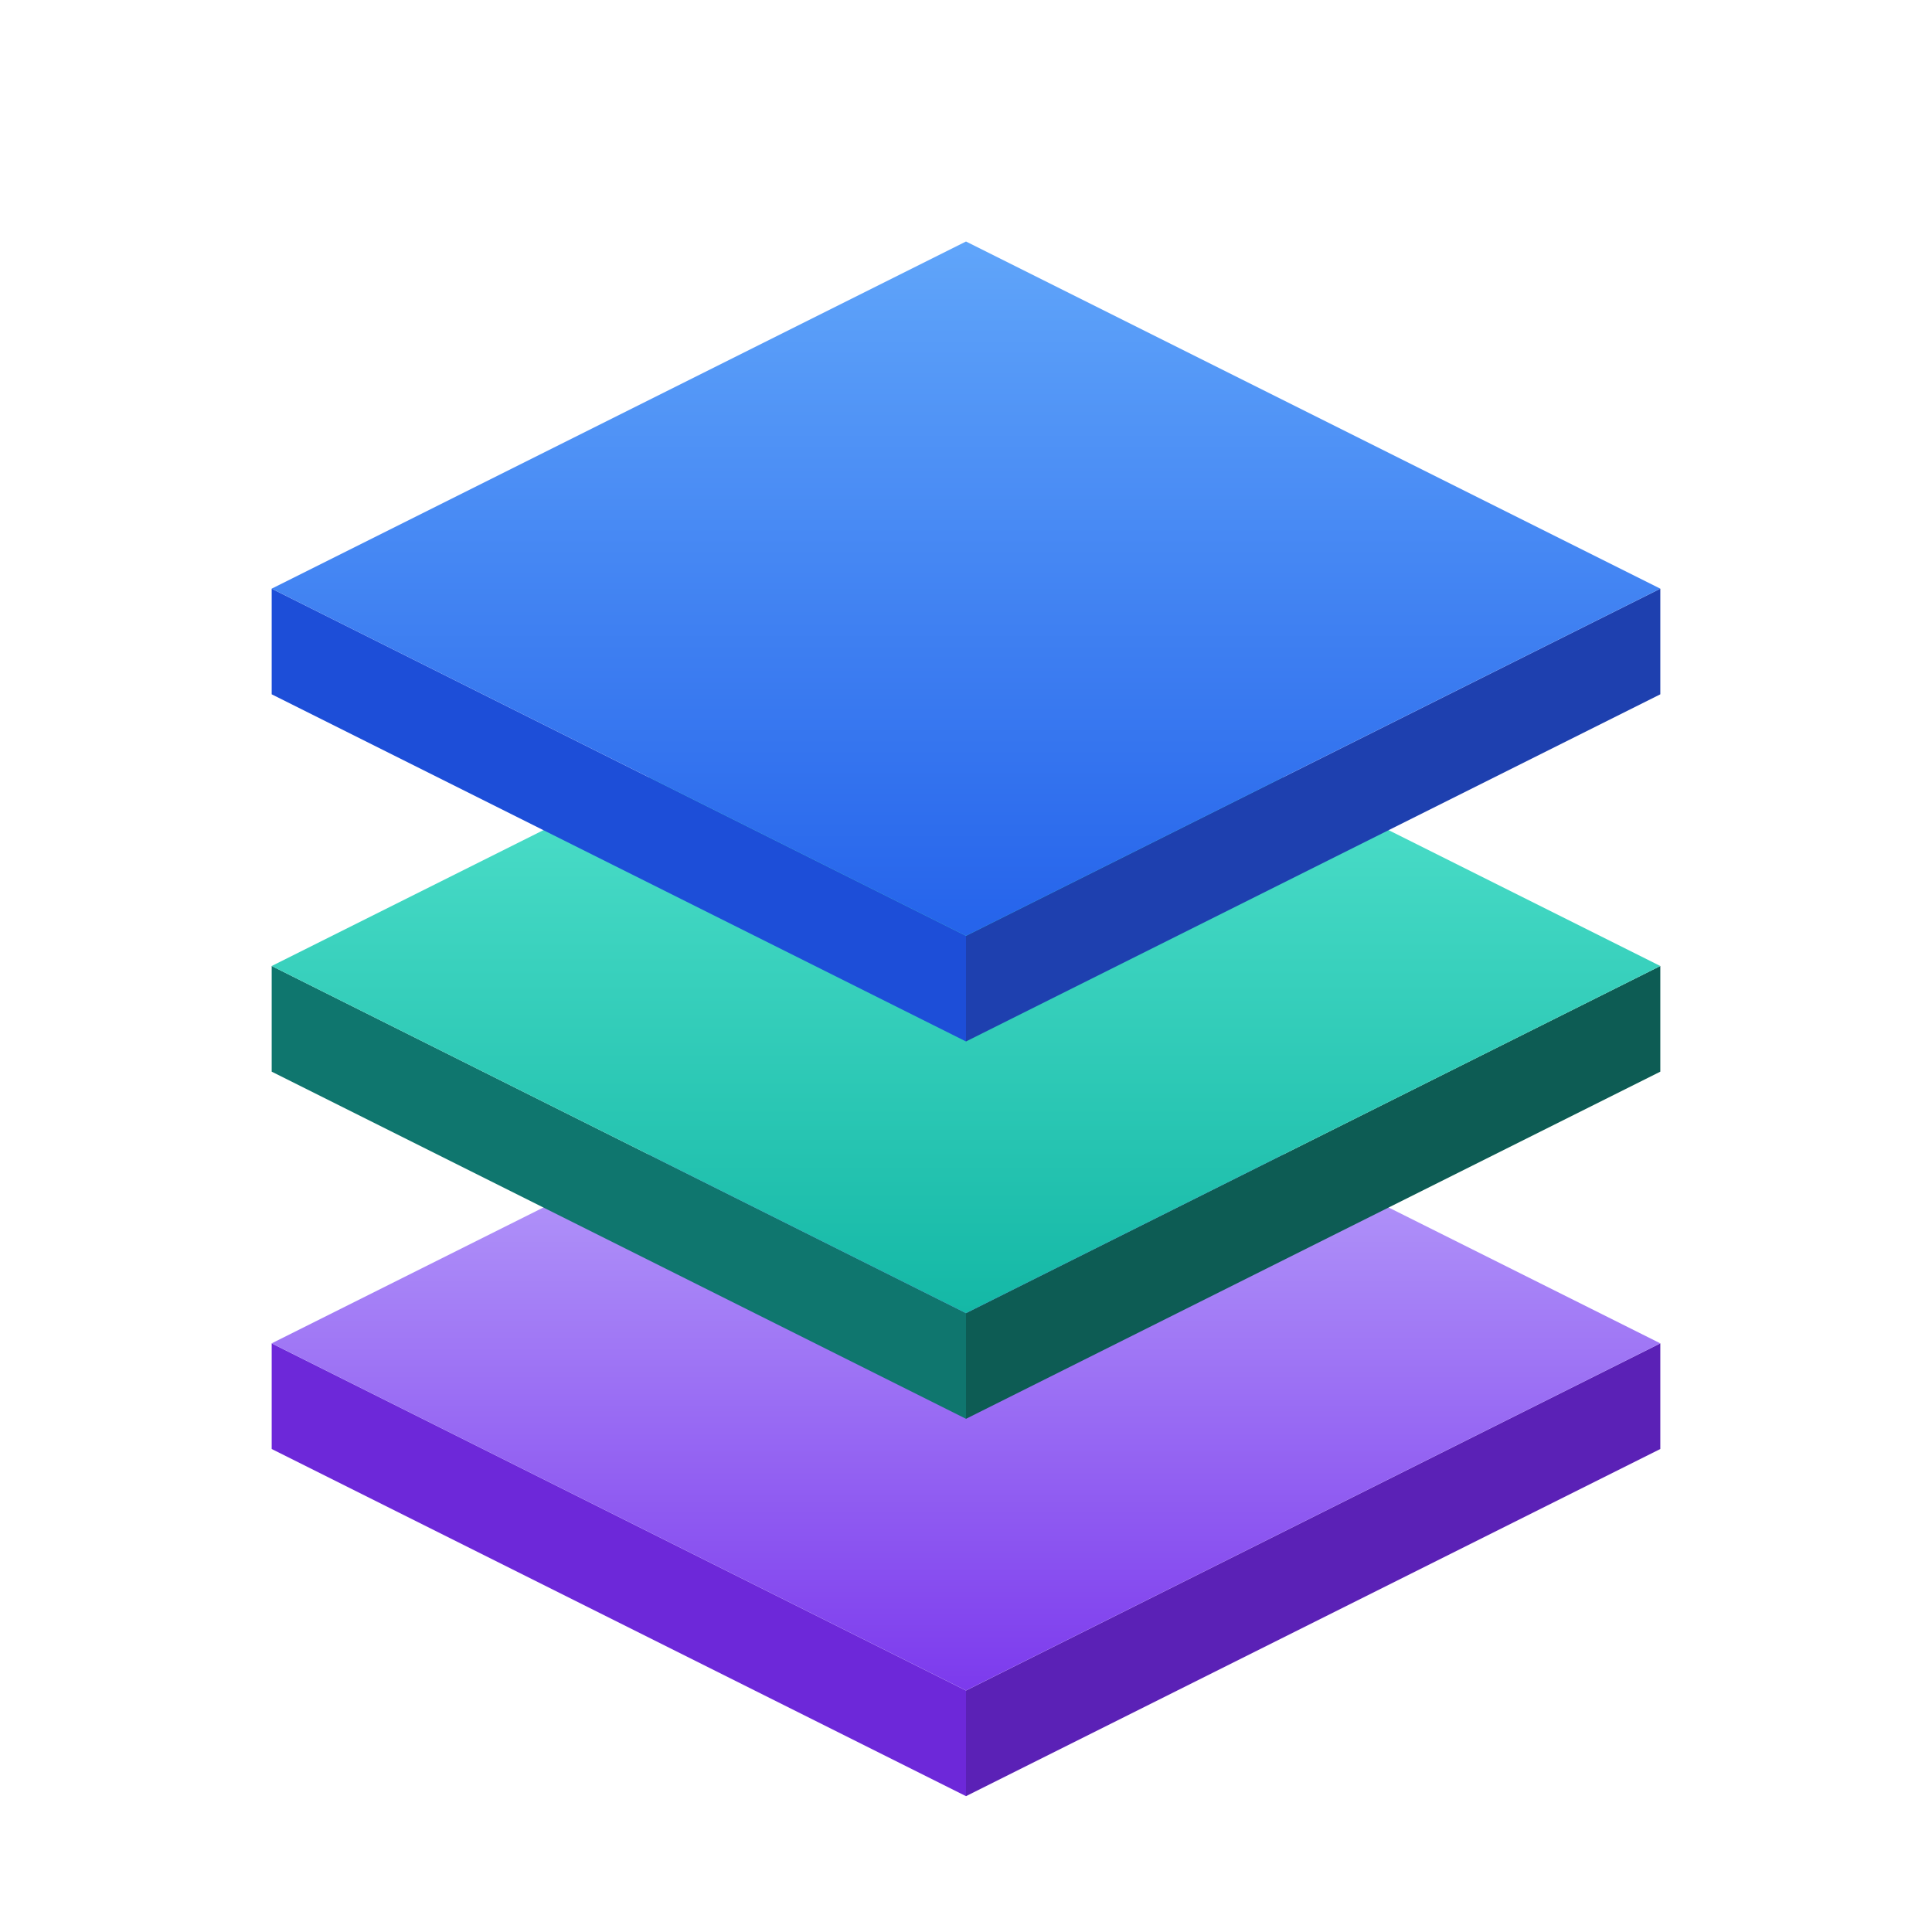
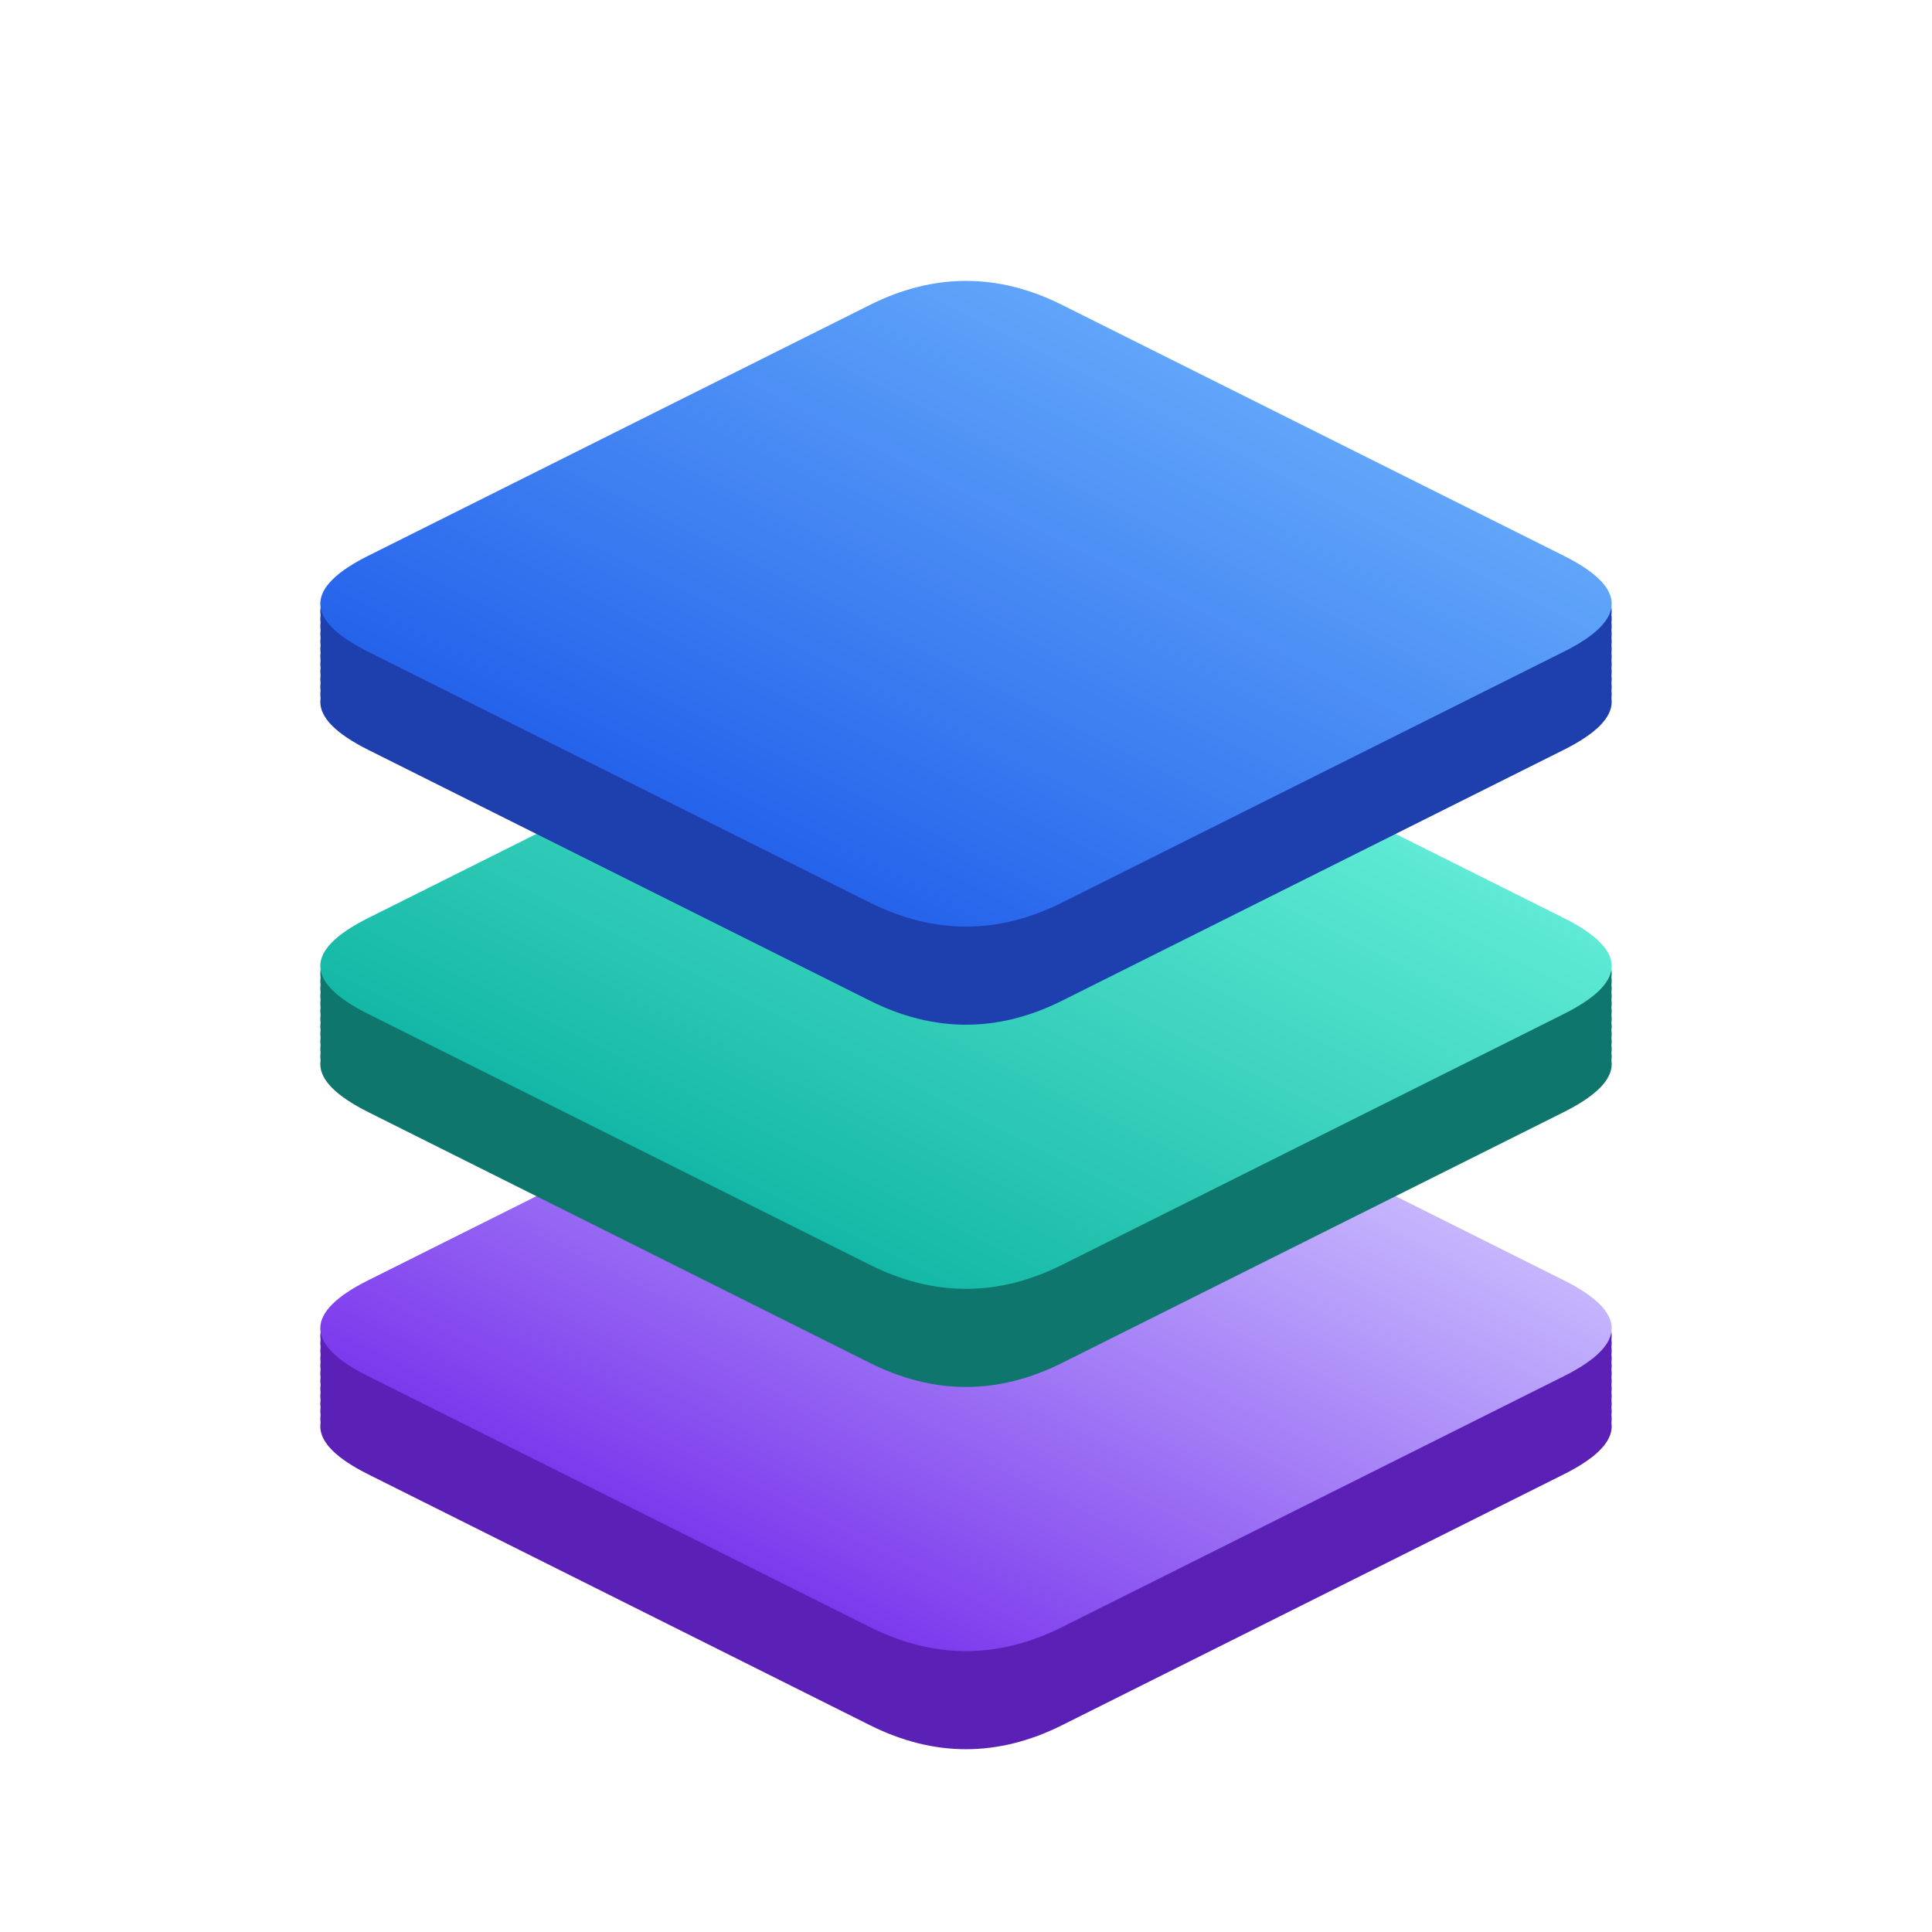
<svg xmlns="http://www.w3.org/2000/svg" width="256" height="256" viewBox="0 0 256 256" fill="none">
  <defs>
-     <linearGradient id="topFace" x1="128" y1="32" x2="128" y2="124" gradientUnits="userSpaceOnUse">
+     <path id="card" d="M -47 -65 L 47 -65 Q 65 -65 65 -47 L 65 47 Q 65 65 47 65 L -47 65 Q -65 65 -65 47 L -65 -47 Q -65 -65 -47 -65 Z" />
+     <linearGradient id="topFace" x1="0" y1="0" x2="0" y2="1">
      <stop offset="0" stop-color="#60a5fa" />
      <stop offset="1" stop-color="#2563eb" />
    </linearGradient>
-     <linearGradient id="midFace" x1="128" y1="82" x2="128" y2="174" gradientUnits="userSpaceOnUse">
+     <linearGradient id="midFace" x1="0" y1="0" x2="0" y2="1">
      <stop offset="0" stop-color="#5eead4" />
      <stop offset="1" stop-color="#14b8a6" />
    </linearGradient>
-     <linearGradient id="botFace" x1="128" y1="132" x2="128" y2="224" gradientUnits="userSpaceOnUse">
+     <linearGradient id="botFace" x1="0" y1="0" x2="0" y2="1">
      <stop offset="0" stop-color="#c4b5fd" />
      <stop offset="1" stop-color="#7c3aed" />
    </linearGradient>
  </defs>
-   <g>
-     <polygon points="36,178 128,224 128,238 36,192" fill="#6d28d9" />
-     <polygon points="128,224 220,178 220,192 128,238" fill="#5b21b6" />
-     <polygon points="128,132 220,178 128,224 36,178" fill="url(#botFace)" />
-   </g>
-   <g>
-     <polygon points="36,128 128,174 128,188 36,142" fill="#0f766e" />
-     <polygon points="128,174 220,128 220,142 128,188" fill="#0d5c54" />
-     <polygon points="128,82 220,128 128,174 36,128" fill="url(#midFace)" />
-   </g>
-   <g>
-     <polygon points="36,78 128,124 128,138 36,92" fill="#1d4ed8" />
-     <polygon points="128,124 220,78 220,92 128,138" fill="#1e40af" />
-     <polygon points="128,32 220,78 128,124 36,78" fill="url(#topFace)" />
-   </g>
+   <use href="#card" transform="translate(128 189) scale(1 0.5) rotate(45)" fill="#5b21b6" />
+   <use href="#card" transform="translate(128 188) scale(1 0.5) rotate(45)" fill="#5b21b6" />
+   <use href="#card" transform="translate(128 187) scale(1 0.5) rotate(45)" fill="#5b21b6" />
+   <use href="#card" transform="translate(128 186) scale(1 0.5) rotate(45)" fill="#5b21b6" />
+   <use href="#card" transform="translate(128 185) scale(1 0.5) rotate(45)" fill="#5b21b6" />
+   <use href="#card" transform="translate(128 184) scale(1 0.5) rotate(45)" fill="#5b21b6" />
+   <use href="#card" transform="translate(128 183) scale(1 0.5) rotate(45)" fill="#5b21b6" />
+   <use href="#card" transform="translate(128 182) scale(1 0.5) rotate(45)" fill="#5b21b6" />
+   <use href="#card" transform="translate(128 181) scale(1 0.5) rotate(45)" fill="#5b21b6" />
+   <use href="#card" transform="translate(128 180) scale(1 0.5) rotate(45)" fill="#5b21b6" />
+   <use href="#card" transform="translate(128 179) scale(1 0.5) rotate(45)" fill="#5b21b6" />
+   <use href="#card" transform="translate(128 178) scale(1 0.5) rotate(45)" fill="#5b21b6" />
+   <use href="#card" transform="translate(128 177) scale(1 0.5) rotate(45)" fill="#5b21b6" />
+   <use href="#card" transform="translate(128 176) scale(1 0.5) rotate(45)" fill="url(#botFace)" />
+   <use href="#card" transform="translate(128 141) scale(1 0.5) rotate(45)" fill="#0f766e" />
+   <use href="#card" transform="translate(128 140) scale(1 0.5) rotate(45)" fill="#0f766e" />
+   <use href="#card" transform="translate(128 139) scale(1 0.5) rotate(45)" fill="#0f766e" />
+   <use href="#card" transform="translate(128 138) scale(1 0.5) rotate(45)" fill="#0f766e" />
+   <use href="#card" transform="translate(128 137) scale(1 0.5) rotate(45)" fill="#0f766e" />
+   <use href="#card" transform="translate(128 136) scale(1 0.5) rotate(45)" fill="#0f766e" />
+   <use href="#card" transform="translate(128 135) scale(1 0.5) rotate(45)" fill="#0f766e" />
+   <use href="#card" transform="translate(128 134) scale(1 0.5) rotate(45)" fill="#0f766e" />
+   <use href="#card" transform="translate(128 133) scale(1 0.5) rotate(45)" fill="#0f766e" />
+   <use href="#card" transform="translate(128 132) scale(1 0.5) rotate(45)" fill="#0f766e" />
+   <use href="#card" transform="translate(128 131) scale(1 0.5) rotate(45)" fill="#0f766e" />
+   <use href="#card" transform="translate(128 130) scale(1 0.5) rotate(45)" fill="#0f766e" />
+   <use href="#card" transform="translate(128 129) scale(1 0.5) rotate(45)" fill="#0f766e" />
+   <use href="#card" transform="translate(128 128) scale(1 0.5) rotate(45)" fill="url(#midFace)" />
+   <use href="#card" transform="translate(128 93) scale(1 0.5) rotate(45)" fill="#1e40af" />
+   <use href="#card" transform="translate(128 92) scale(1 0.5) rotate(45)" fill="#1e40af" />
+   <use href="#card" transform="translate(128 91) scale(1 0.5) rotate(45)" fill="#1e40af" />
+   <use href="#card" transform="translate(128 90) scale(1 0.5) rotate(45)" fill="#1e40af" />
+   <use href="#card" transform="translate(128 89) scale(1 0.5) rotate(45)" fill="#1e40af" />
+   <use href="#card" transform="translate(128 88) scale(1 0.5) rotate(45)" fill="#1e40af" />
+   <use href="#card" transform="translate(128 87) scale(1 0.5) rotate(45)" fill="#1e40af" />
+   <use href="#card" transform="translate(128 86) scale(1 0.5) rotate(45)" fill="#1e40af" />
+   <use href="#card" transform="translate(128 85) scale(1 0.5) rotate(45)" fill="#1e40af" />
+   <use href="#card" transform="translate(128 84) scale(1 0.5) rotate(45)" fill="#1e40af" />
+   <use href="#card" transform="translate(128 83) scale(1 0.5) rotate(45)" fill="#1e40af" />
+   <use href="#card" transform="translate(128 82) scale(1 0.5) rotate(45)" fill="#1e40af" />
+   <use href="#card" transform="translate(128 81) scale(1 0.5) rotate(45)" fill="#1e40af" />
+   <use href="#card" transform="translate(128 80) scale(1 0.5) rotate(45)" fill="url(#topFace)" />
</svg>
